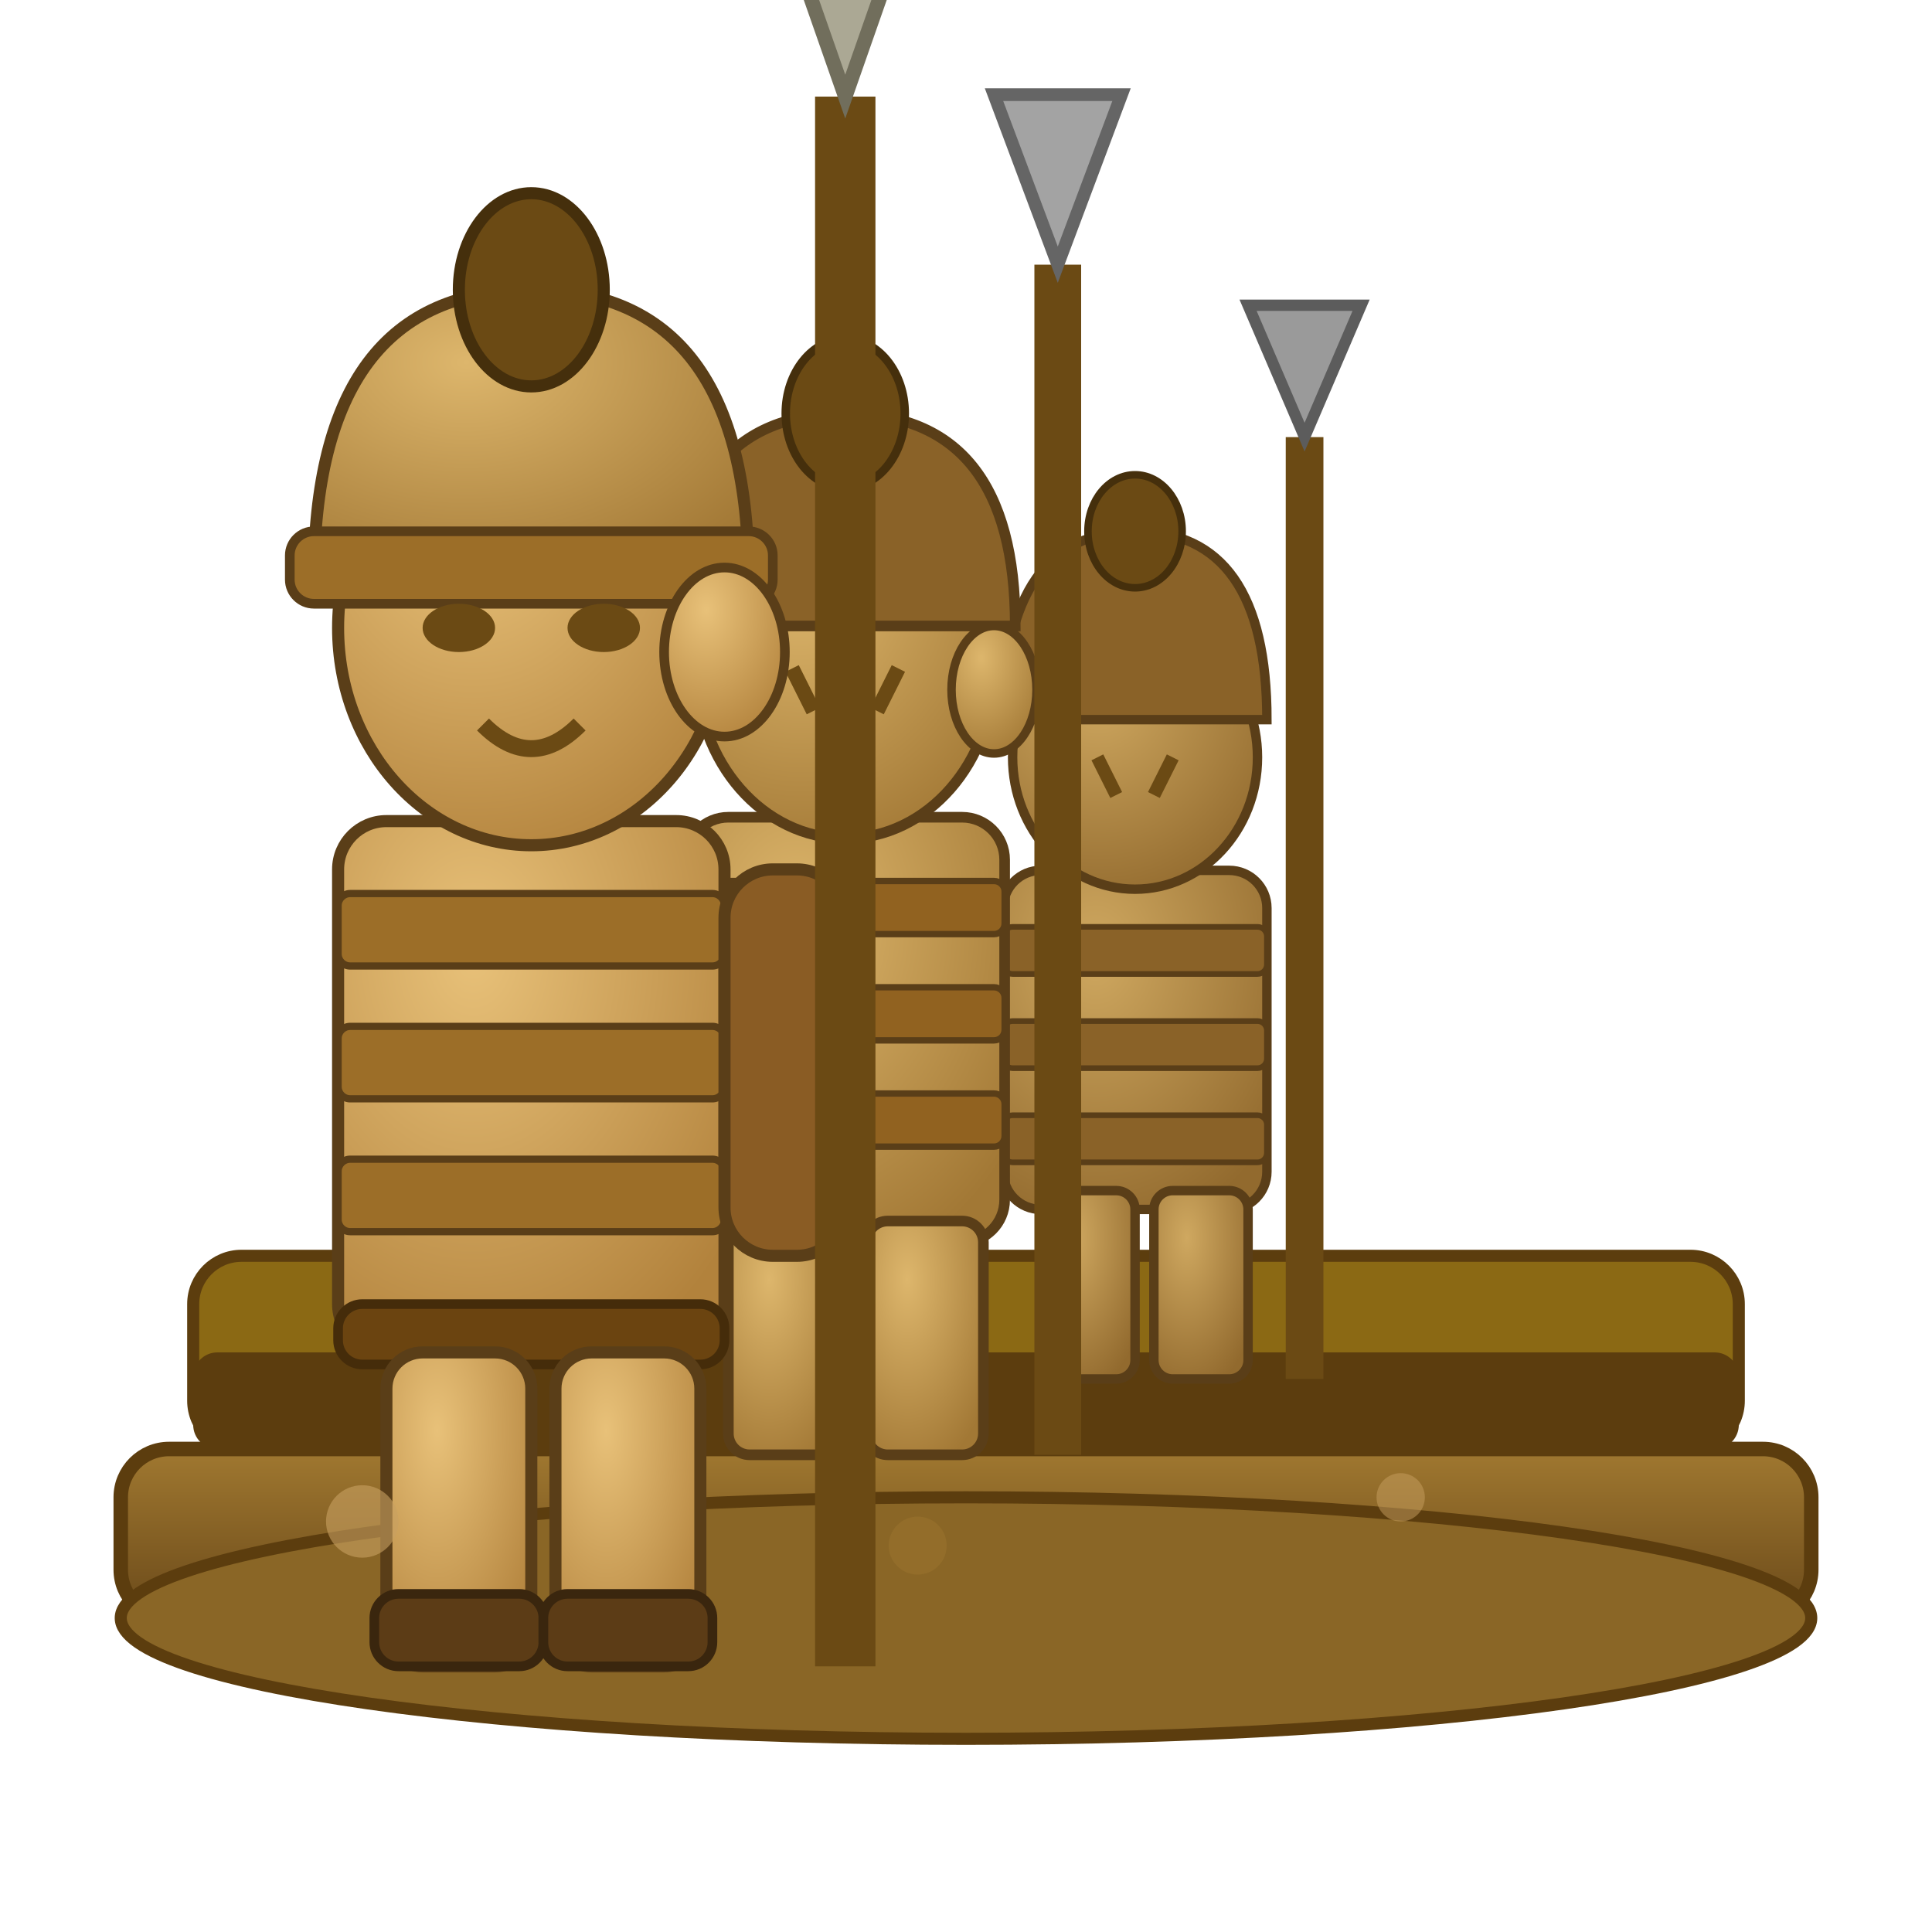
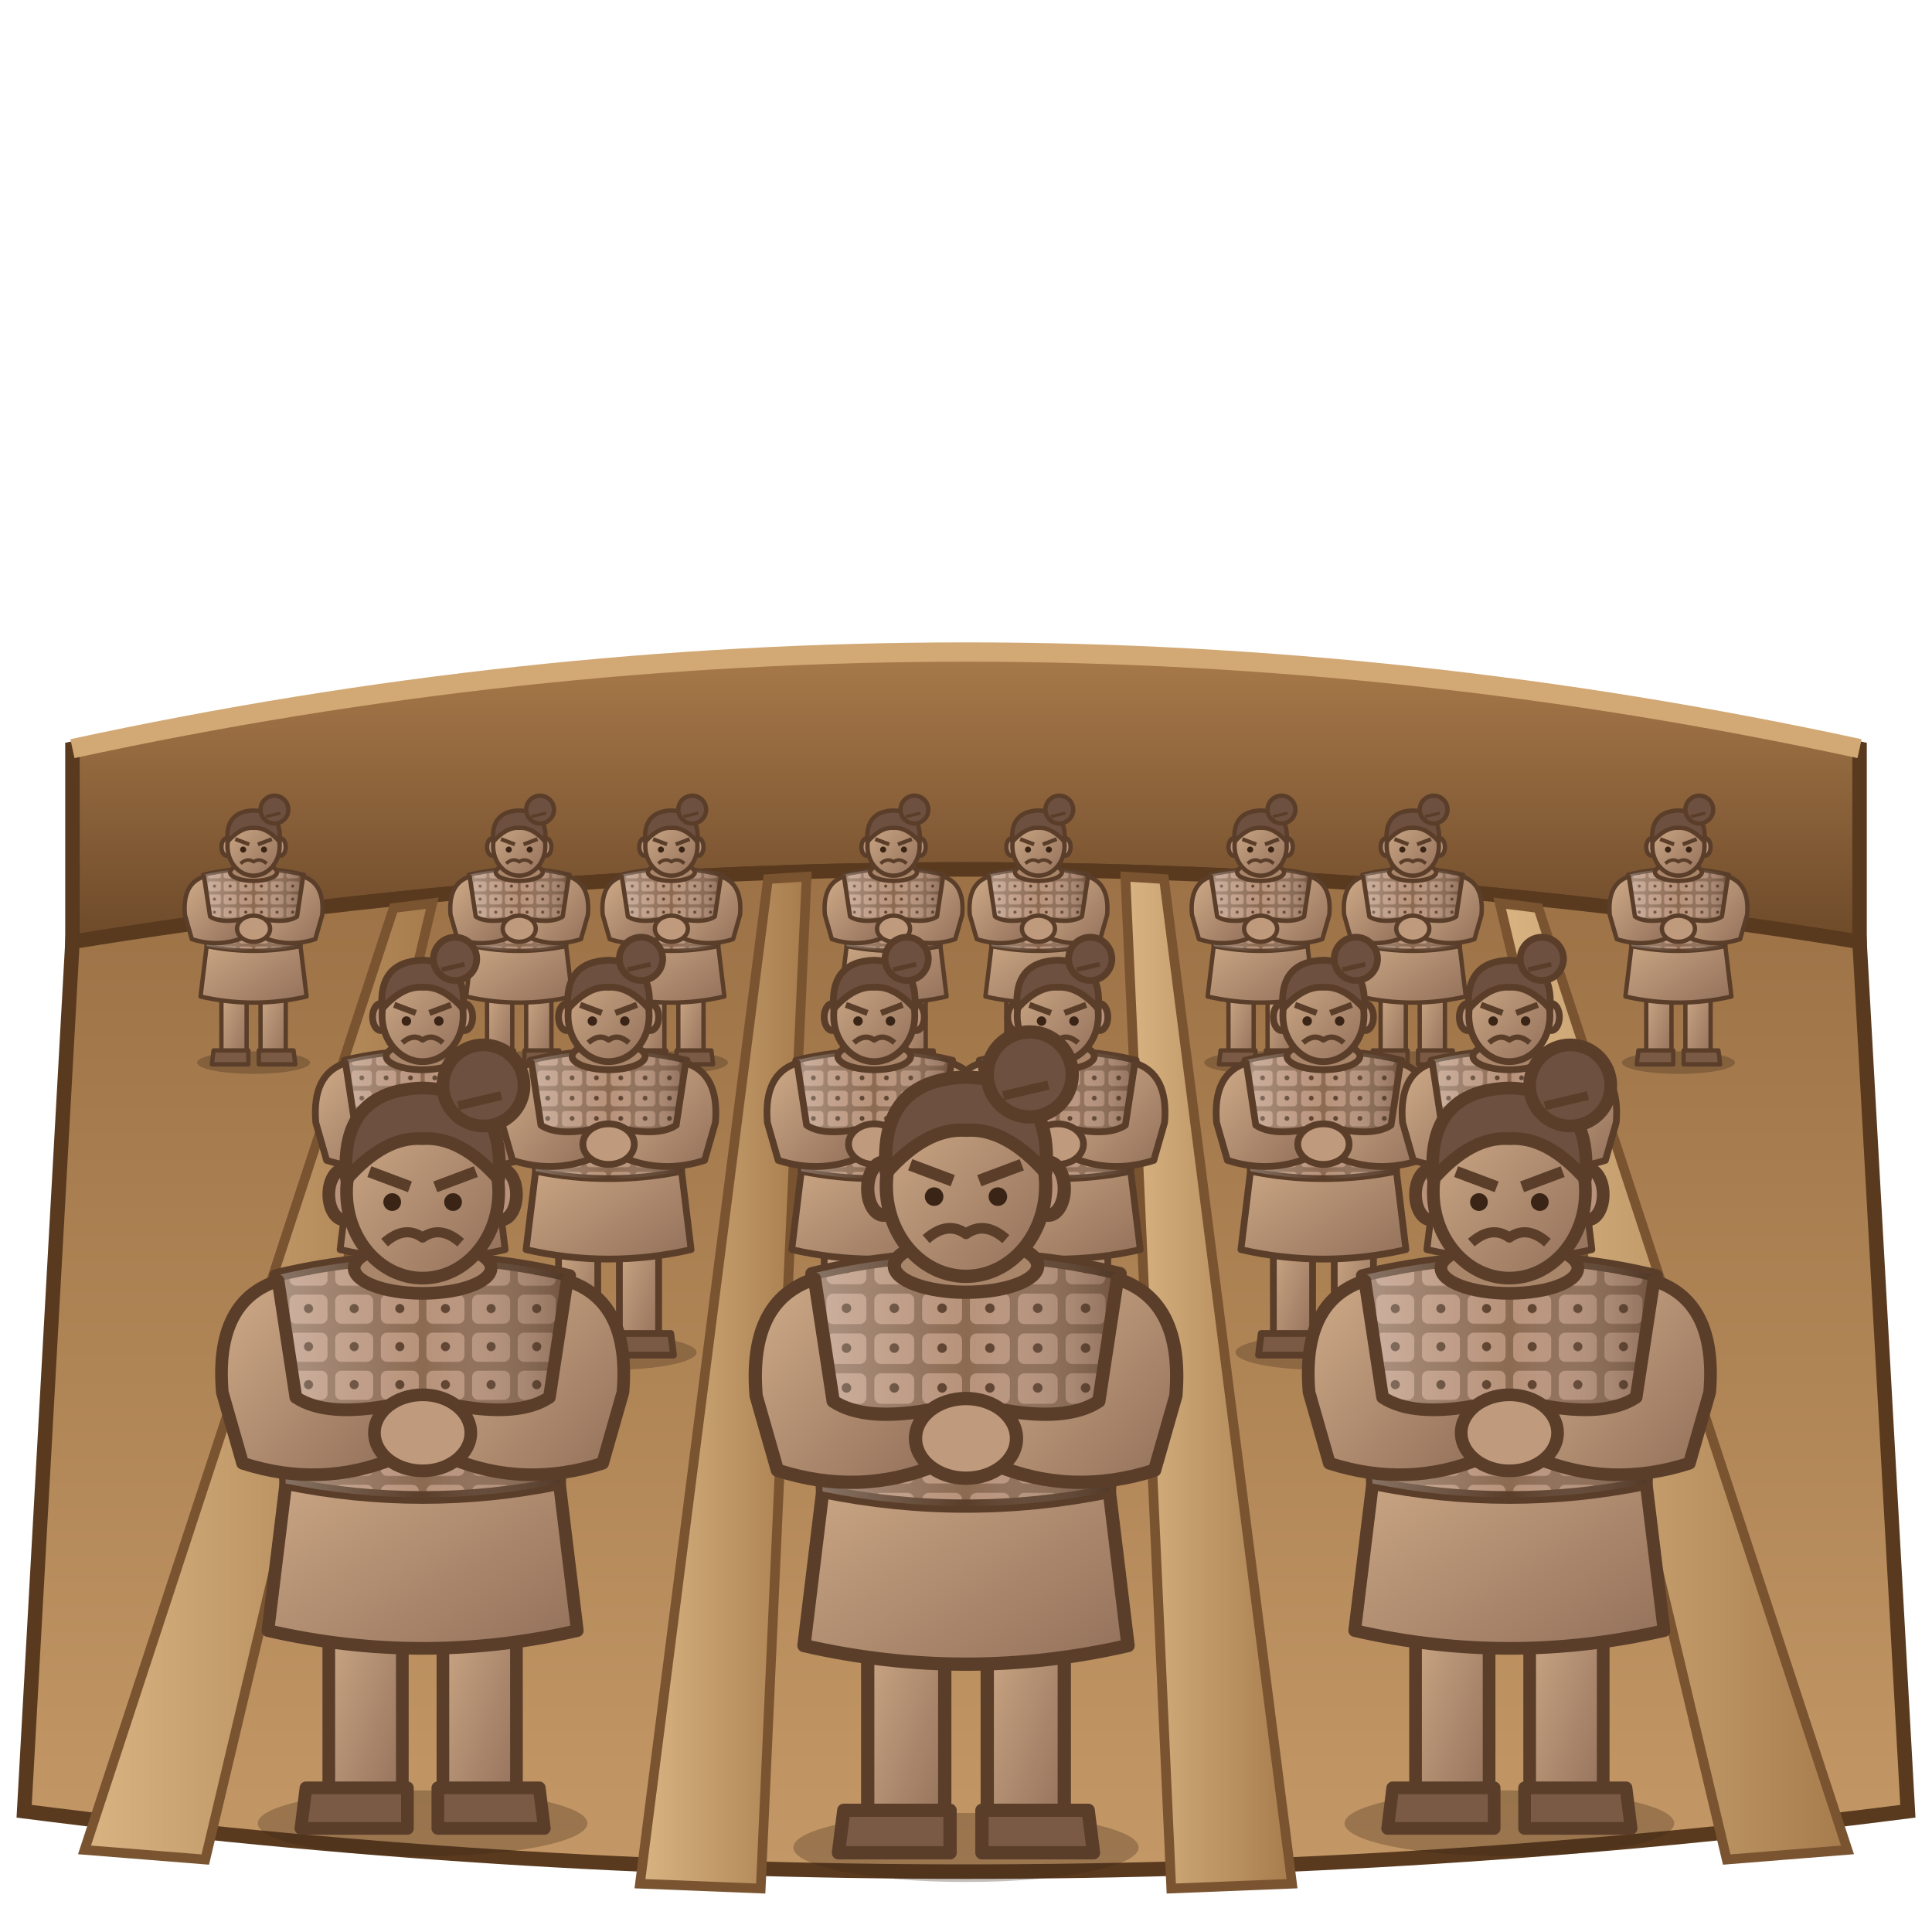
<svg xmlns="http://www.w3.org/2000/svg" viewBox="0 0 80 80">
  <defs>
-     <linearGradient id="ta-pit" x1="0" y1="0" x2="0" y2="1">
-       <stop offset="0" stop-color="#A07830" />
-       <stop offset="1" stop-color="#6B4A1A" />
+     <linearGradient id="ta-wall" x1="0" y1="0" x2="0" y2="1">
+       <stop offset="0" stop-color="#a87a4a" />
+       <stop offset="1" stop-color="#6e4a2a" />
    </linearGradient>
-     <radialGradient id="ta-g1" cx="35%" cy="25%" r="85%">
-       <stop offset="0" stop-color="#e8c179" />
-       <stop offset="1" stop-color="#b2823c" />
-     </radialGradient>
-     <radialGradient id="ta-g2" cx="35%" cy="25%" r="85%">
-       <stop offset="0" stop-color="#ddb66c" />
-       <stop offset="1" stop-color="#a27835" />
-     </radialGradient>
-     <radialGradient id="ta-g3" cx="35%" cy="25%" r="85%">
-       <stop offset="0" stop-color="#cfa860" />
-       <stop offset="1" stop-color="#926a2e" />
-     </radialGradient>
+     <linearGradient id="ta-floor" x1="0" y1="0" x2="0" y2="1">
+       <stop offset="0" stop-color="#9c7246" />
+       <stop offset="1" stop-color="#c49866" />
+     </linearGradient>
+     <linearGradient id="ta-ridge" x1="0" y1="0" x2="1" y2="0">
+       <stop offset="0" stop-color="#d9b483" />
+       <stop offset="1" stop-color="#a77c4c" />
+     </linearGradient>
+     <linearGradient id="ta-clay" x1="0" y1="0" x2="1" y2="1">
+       <stop offset="0" stop-color="#cfab88" />
+       <stop offset="1" stop-color="#93705a" />
+     </linearGradient>
+     <linearGradient id="ta-shade" x1="0" y1="0" x2="1" y2="0">
+       <stop offset="0" stop-color="#fff" stop-opacity=".28" />
+       <stop offset=".5" stop-color="#fff" stop-opacity="0" />
+       <stop offset="1" stop-color="#3a2416" stop-opacity=".35" />
+     </linearGradient>
+     <pattern id="ta-plate" patternUnits="userSpaceOnUse" width="1.8" height="1.5">
+       <rect width="1.8" height="1.5" fill="#8c6a52" />
+       <rect x="0.15" y="0.15" width="1.5" height="1.15" rx="0.25" fill="#b8927a" />
+       <circle cx="0.9" cy="0.7" r="0.18" fill="#5a3e2a" />
+     </pattern>
+     <g id="ta-w" stroke="#5a3e2a" stroke-width="0.5" stroke-linejoin="round">
+       <ellipse cx="0" cy="0" rx="6.5" ry="1.3" fill="#3a2416" opacity=".3" stroke="none" />
+       <rect x="-3.7" y="-9" width="2.9" height="8.4" rx="0.7" fill="url(#ta-clay)" />
+       <rect x="0.8" y="-9" width="2.9" height="8.4" rx="0.7" fill="url(#ta-clay)" />
+       <path d="M-4.6,-1.4 L-0.6,-1.4 L-0.6,0.2 L-4.8,0.2 Z M0.6,-1.4 L4.6,-1.4 L4.8,0.2 L0.6,0.2 Z" fill="#7a5a44" />
+       <path d="M-5.2,-15 L5.2,-15 L6.1,-7.6 Q0,-6.2 -6.1,-7.6 Z" fill="url(#ta-clay)" />
+       <path d="M-5.8,-21.6 Q0,-23 5.8,-21.6 L5.4,-13.4 Q0,-12.3 -5.4,-13.4 Z" fill="url(#ta-plate)" />
+       <path d="M-5.8,-21.6 Q0,-23 5.8,-21.6 L5.4,-13.4 Q0,-12.3 -5.4,-13.4 Z" fill="url(#ta-shade)" stroke="none" />
+       <path d="M-5.7,-21.4 Q-8.2,-20.6 -7.9,-17 L-7.1,-14.2 Q-4,-13.2 -1.1,-14.4 L-1.2,-16.5 Q-3.8,-16 -5,-16.8 Z" fill="url(#ta-clay)" />
+       <path d="M5.7,-21.4 Q8.2,-20.6 7.9,-17 L7.1,-14.2 Q4,-13.2 1.1,-14.4 L1.2,-16.5 Q3.8,-16 5,-16.8 Z" fill="url(#ta-clay)" />
+       <ellipse cx="0" cy="-15.4" rx="1.9" ry="1.5" fill="#c09a7c" />
+       <ellipse cx="0" cy="-21.9" rx="2.7" ry="1" fill="#a9856a" />
+       <ellipse cx="-3.1" cy="-24.8" rx="0.6" ry="1" fill="#b8927a" />
+       <ellipse cx="3.1" cy="-24.8" rx="0.6" ry="1" fill="#b8927a" />
+       <ellipse cx="0" cy="-24.9" rx="3" ry="3.4" fill="url(#ta-clay)" />
+       <path d="M-3,-25.4 Q-3.3,-28.9 0,-29 Q3.3,-28.9 3,-25.4 Q1.5,-27.1 0,-27 Q-1.5,-27.1 -3,-25.4 Z" fill="#6e5040" />
+       <circle cx="2.4" cy="-29.1" r="1.6" fill="#6e5040" />
+       <path d="M1.4,-28.3 L3.1,-28.7" stroke-width="0.35" />
+       <path d="M-2.1,-25.7 L-0.5,-25.1 M2.1,-25.7 L0.5,-25.1" stroke-width="0.45" />
+       <circle cx="-1.2" cy="-24.5" r="0.35" fill="#3a2416" stroke="none" />
+       <circle cx="1.2" cy="-24.5" r="0.35" fill="#3a2416" stroke="none" />
+       <path d="M-1.5,-22.9 Q-0.7,-23.6 0,-23.1 Q0.7,-23.6 1.5,-22.9" fill="none" stroke-width="0.4" />
+     </g>
  </defs>
-   <rect x="8" y="52" width="64" height="8" rx="2" fill="#8B6914" stroke="#5C3D0E" stroke-width="0.5" />
-   <rect x="8" y="56" width="64" height="4" rx="1" fill="#5C3D0E" stroke="none" />
-   <rect x="5" y="60" width="70" height="7" rx="2" fill="url(#ta-pit)" stroke="#5C3D0E" stroke-width="0.6" />
-   <ellipse cx="40" cy="67" rx="35" ry="5" fill="#8a6626" stroke="#5C3D0E" stroke-width="0.5" />
-   <g transform="translate(47, 22) scale(0.78)">
-     <rect x="-7" y="18" width="14" height="18" rx="2" fill="url(#ta-g3)" stroke="#5a3e18" stroke-width="0.5" />
-     <rect x="-7" y="21" width="14" height="2.5" rx="0.5" fill="#8a6228" stroke="#5a3e18" stroke-width="0.3" />
-     <rect x="-7" y="26" width="14" height="2.5" rx="0.5" fill="#8a6228" stroke="#5a3e18" stroke-width="0.3" />
-     <rect x="-7" y="31" width="14" height="2.5" rx="0.5" fill="#8a6228" stroke="#5a3e18" stroke-width="0.3" />
-     <rect x="-5" y="35" width="5" height="10" rx="1" fill="url(#ta-g3)" stroke="#5a3e18" stroke-width="0.5" />
-     <rect x="1" y="35" width="5" height="10" rx="1" fill="url(#ta-g3)" stroke="#5a3e18" stroke-width="0.5" />
-     <ellipse cx="0" cy="12" rx="6.5" ry="7" fill="url(#ta-g3)" stroke="#5a3e18" stroke-width="0.5" />
-     <path d="M-7,10 Q-7,0 0,0 Q7,0 7,10 Z" fill="#8a6228" stroke="#5a3e18" stroke-width="0.5" />
-     <ellipse cx="0" cy="0" rx="2.5" ry="3" fill="#6b4a14" stroke="#452f0c" stroke-width="0.4" />
-     <line x1="-2" y1="12" x2="-1" y2="14" stroke="#6b4a14" stroke-width="0.7" />
-     <line x1="2" y1="12" x2="1" y2="14" stroke="#6b4a14" stroke-width="0.7" />
-     <line x1="9" y1="-5" x2="9" y2="45" stroke="#6b4a14" stroke-width="2" />
-     <polygon points="9,-5 6,-12 12,-12" fill="#9a9a9a" stroke="#5c5c5c" stroke-width="0.6" />
+   <path d="M3,31 Q40,23 77,31 L77,39 Q40,33 3,39 Z" fill="url(#ta-wall)" stroke="#5a3a1e" stroke-width="0.6" />
+   <path d="M3,31 Q40,23 77,31" fill="none" stroke="#d2a874" stroke-width="0.8" />
+   <path d="M3,39 Q40,33 77,39 L79,75 Q40,80 1,75 Z" fill="url(#ta-floor)" stroke="#5a3a1e" stroke-width="0.6" />
+   <g fill="url(#ta-ridge)" stroke="#7a5430" stroke-width="0.4">
+     <path d="M16.3,37.6 L17.9,37.4 L8.5,77 L3.5,76.6 Z" />
+     <path d="M31.8,36.4 L33.4,36.3 L31.5,78.2 L26.5,78 Z" />
+     <path d="M46.6,36.3 L48.2,36.4 L53.5,78 L48.5,78.2 Z" />
+     <path d="M62.1,37.4 L63.7,37.6 L76.5,76.6 L71.5,77 Z" />
  </g>
-   <g transform="translate(35, 18) scale(0.88)">
-     <rect x="-7.5" y="18" width="15" height="20" rx="2" fill="url(#ta-g2)" stroke="#5a3e18" stroke-width="0.5" />
-     <rect x="-7.5" y="21" width="15" height="2.5" rx="0.5" fill="#916220" stroke="#5a3e18" stroke-width="0.3" />
-     <rect x="-7.5" y="26" width="15" height="2.5" rx="0.5" fill="#916220" stroke="#5a3e18" stroke-width="0.3" />
-     <rect x="-7.5" y="31" width="15" height="2.5" rx="0.5" fill="#916220" stroke="#5a3e18" stroke-width="0.3" />
-     <rect x="-5.5" y="37" width="5.5" height="11" rx="1" fill="url(#ta-g2)" stroke="#5a3e18" stroke-width="0.5" />
-     <rect x="1" y="37" width="5.5" height="11" rx="1" fill="url(#ta-g2)" stroke="#5a3e18" stroke-width="0.5" />
-     <ellipse cx="0" cy="11" rx="7" ry="8" fill="url(#ta-g2)" stroke="#5a3e18" stroke-width="0.5" />
-     <path d="M-8,9 Q-8,-1 0,-1 Q8,-1 8,9 Z" fill="#8a6228" stroke="#5a3e18" stroke-width="0.5" />
-     <ellipse cx="0" cy="-1" rx="2.8" ry="3.5" fill="#6b4a14" stroke="#452f0c" stroke-width="0.4" />
-     <line x1="-2.5" y1="11" x2="-1.5" y2="13" stroke="#6b4a14" stroke-width="0.7" />
-     <line x1="2.5" y1="11" x2="1.5" y2="13" stroke="#6b4a14" stroke-width="0.7" />
-     <ellipse cx="7" cy="12" rx="2" ry="3" fill="url(#ta-g2)" stroke="#5a3e18" stroke-width="0.4" />
-     <line x1="10" y1="-8" x2="10" y2="48" stroke="#6b4a14" stroke-width="2.2" />
-     <polygon points="10,-8 7,-16 13,-16" fill="#a3a3a3" stroke="#656565" stroke-width="0.6" />
+   <g>
+     <use href="#ta-w" transform="translate(10.5,44) scale(.36)" />
+     <use href="#ta-w" transform="translate(21.5,44) scale(.36)" />
+     <use href="#ta-w" transform="translate(27.8,44) scale(.36)" />
+     <use href="#ta-w" transform="translate(37,44) scale(.36)" />
+     <use href="#ta-w" transform="translate(43,44) scale(.36)" />
+     <use href="#ta-w" transform="translate(52.2,44) scale(.36)" />
+     <use href="#ta-w" transform="translate(58.5,44) scale(.36)" />
+     <use href="#ta-w" transform="translate(69.5,44) scale(.36)" />
  </g>
-   <g transform="translate(22, 14)">
-     <rect x="-8" y="20" width="16" height="22" rx="2" fill="url(#ta-g1)" stroke="#5a3e18" stroke-width="0.5" />
-     <rect x="-8" y="23" width="16" height="3" rx="0.5" fill="#9c6e28" stroke="#5a3e18" stroke-width="0.3" />
-     <rect x="-8" y="28.5" width="16" height="3" rx="0.5" fill="#9c6e28" stroke="#5a3e18" stroke-width="0.3" />
-     <rect x="-8" y="34" width="16" height="3" rx="0.5" fill="#9c6e28" stroke="#5a3e18" stroke-width="0.3" />
-     <rect x="-8" y="40" width="16" height="2.5" rx="1" fill="#6b4410" stroke="#452c0a" stroke-width="0.4" />
-     <rect x="-6" y="42" width="6" height="13" rx="1.5" fill="url(#ta-g1)" stroke="#5a3e18" stroke-width="0.5" />
-     <rect x="1" y="42" width="6" height="13" rx="1.5" fill="url(#ta-g1)" stroke="#5a3e18" stroke-width="0.5" />
-     <rect x="-6.5" y="52" width="7" height="3" rx="1" fill="#5c3c16" stroke="#3a260e" stroke-width="0.4" />
-     <rect x="0.5" y="52" width="7" height="3" rx="1" fill="#5c3c16" stroke="#3a260e" stroke-width="0.4" />
-     <ellipse cx="0" cy="12" rx="8" ry="9" fill="url(#ta-g1)" stroke="#5a3e18" stroke-width="0.5" />
-     <path d="M-9,10 Q-9,-2 0,-2 Q9,-2 9,10 Z" fill="url(#ta-g2)" stroke="#5a3e18" stroke-width="0.5" />
-     <rect x="-10" y="8" width="20" height="3" rx="1" fill="#9c6e28" stroke="#5a3e18" stroke-width="0.4" />
-     <ellipse cx="0" cy="-2" rx="3" ry="4" fill="#6b4a14" stroke="#452f0c" stroke-width="0.5" />
-     <ellipse cx="-3" cy="12" rx="1.5" ry="1" fill="#6b4a14" />
-     <ellipse cx="3" cy="12" rx="1.5" ry="1" fill="#6b4a14" />
-     <path d="M-2,16 Q0,18 2,16" fill="none" stroke="#6b4a14" stroke-width="0.7" />
-     <ellipse cx="8" cy="13" rx="2.5" ry="3.5" fill="url(#ta-g1)" stroke="#5a3e18" stroke-width="0.4" />
-     <rect x="8" y="22" width="5" height="16" rx="2" fill="#8a5c24" stroke="#5a3e18" stroke-width="0.5" />
-     <line x1="13" y1="-10" x2="13" y2="55" stroke="#6b4a14" stroke-width="2.5" />
-     <polygon points="13,-10 9.5,-20 16.5,-20" fill="#aba894" stroke="#716e5c" stroke-width="0.6" />
+   <g>
+     <use href="#ta-w" transform="translate(17.5,56) scale(.56)" />
+     <use href="#ta-w" transform="translate(25.2,56) scale(.56)" />
+     <use href="#ta-w" transform="translate(36.2,56) scale(.56)" />
+     <use href="#ta-w" transform="translate(43.8,56) scale(.56)" />
+     <use href="#ta-w" transform="translate(54.8,56) scale(.56)" />
+     <use href="#ta-w" transform="translate(62.5,56) scale(.56)" />
  </g>
-   <circle cx="15" cy="63" r="1.5" fill="#C8A060" opacity="0.6">
-     <animate attributeName="opacity" values="0.6;0;0.6" dur="2.5s" repeatCount="indefinite" />
-     <animate attributeName="cy" values="63;59;63" dur="2.5s" repeatCount="indefinite" />
-   </circle>
-   <circle cx="58" cy="62" r="1" fill="#C8A060" opacity="0.5">
-     <animate attributeName="opacity" values="0.5;0;0.5" dur="3s" begin="0.8s" repeatCount="indefinite" />
-     <animate attributeName="cy" values="62;57;62" dur="3s" begin="0.8s" repeatCount="indefinite" />
-   </circle>
-   <circle cx="38" cy="64" r="1.2" fill="#A07830" opacity="0.4">
-     <animate attributeName="opacity" values="0.4;0;0.4" dur="2s" begin="1.5s" repeatCount="indefinite" />
-     <animate attributeName="cy" values="64;60;64" dur="2s" begin="1.5s" repeatCount="indefinite" />
-   </circle>
+   <g>
+     <use href="#ta-w" transform="translate(17.5,75.5) scale(1.05)" />
+     <use href="#ta-w" transform="translate(40,76.5) scale(1.1)" />
+     <use href="#ta-w" transform="translate(62.5,75.5) scale(1.05)" />
+   </g>
</svg>
